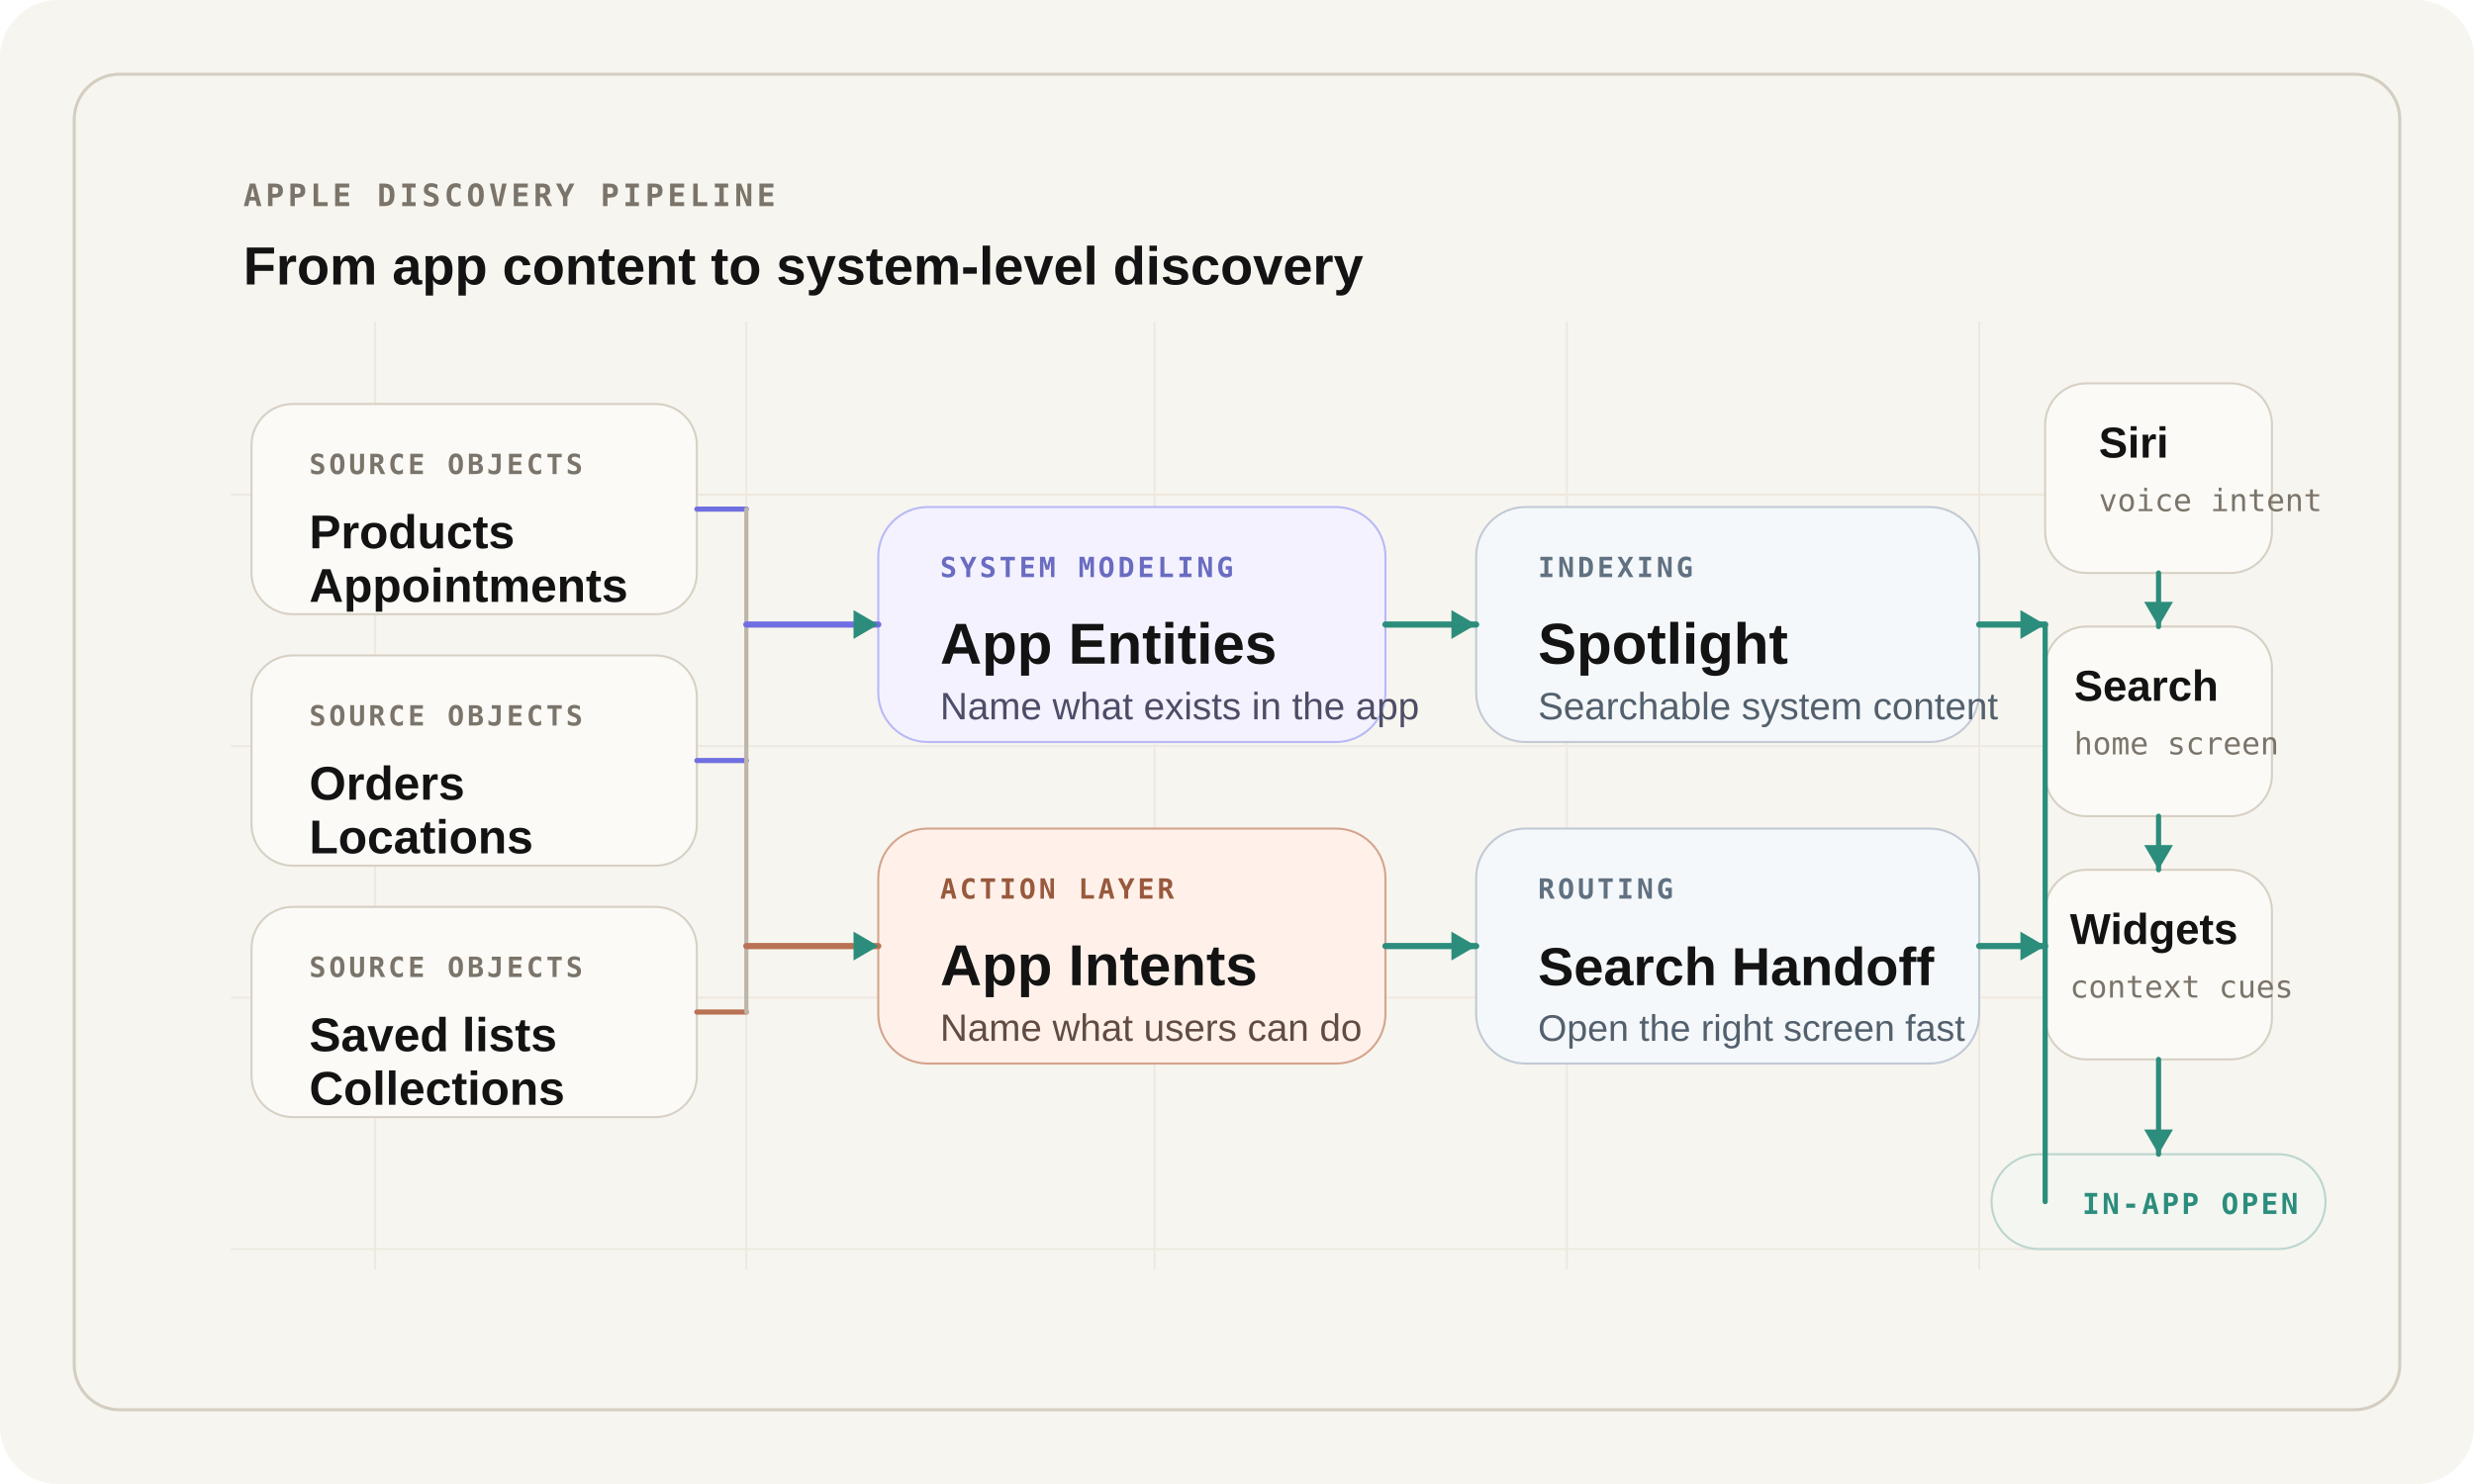
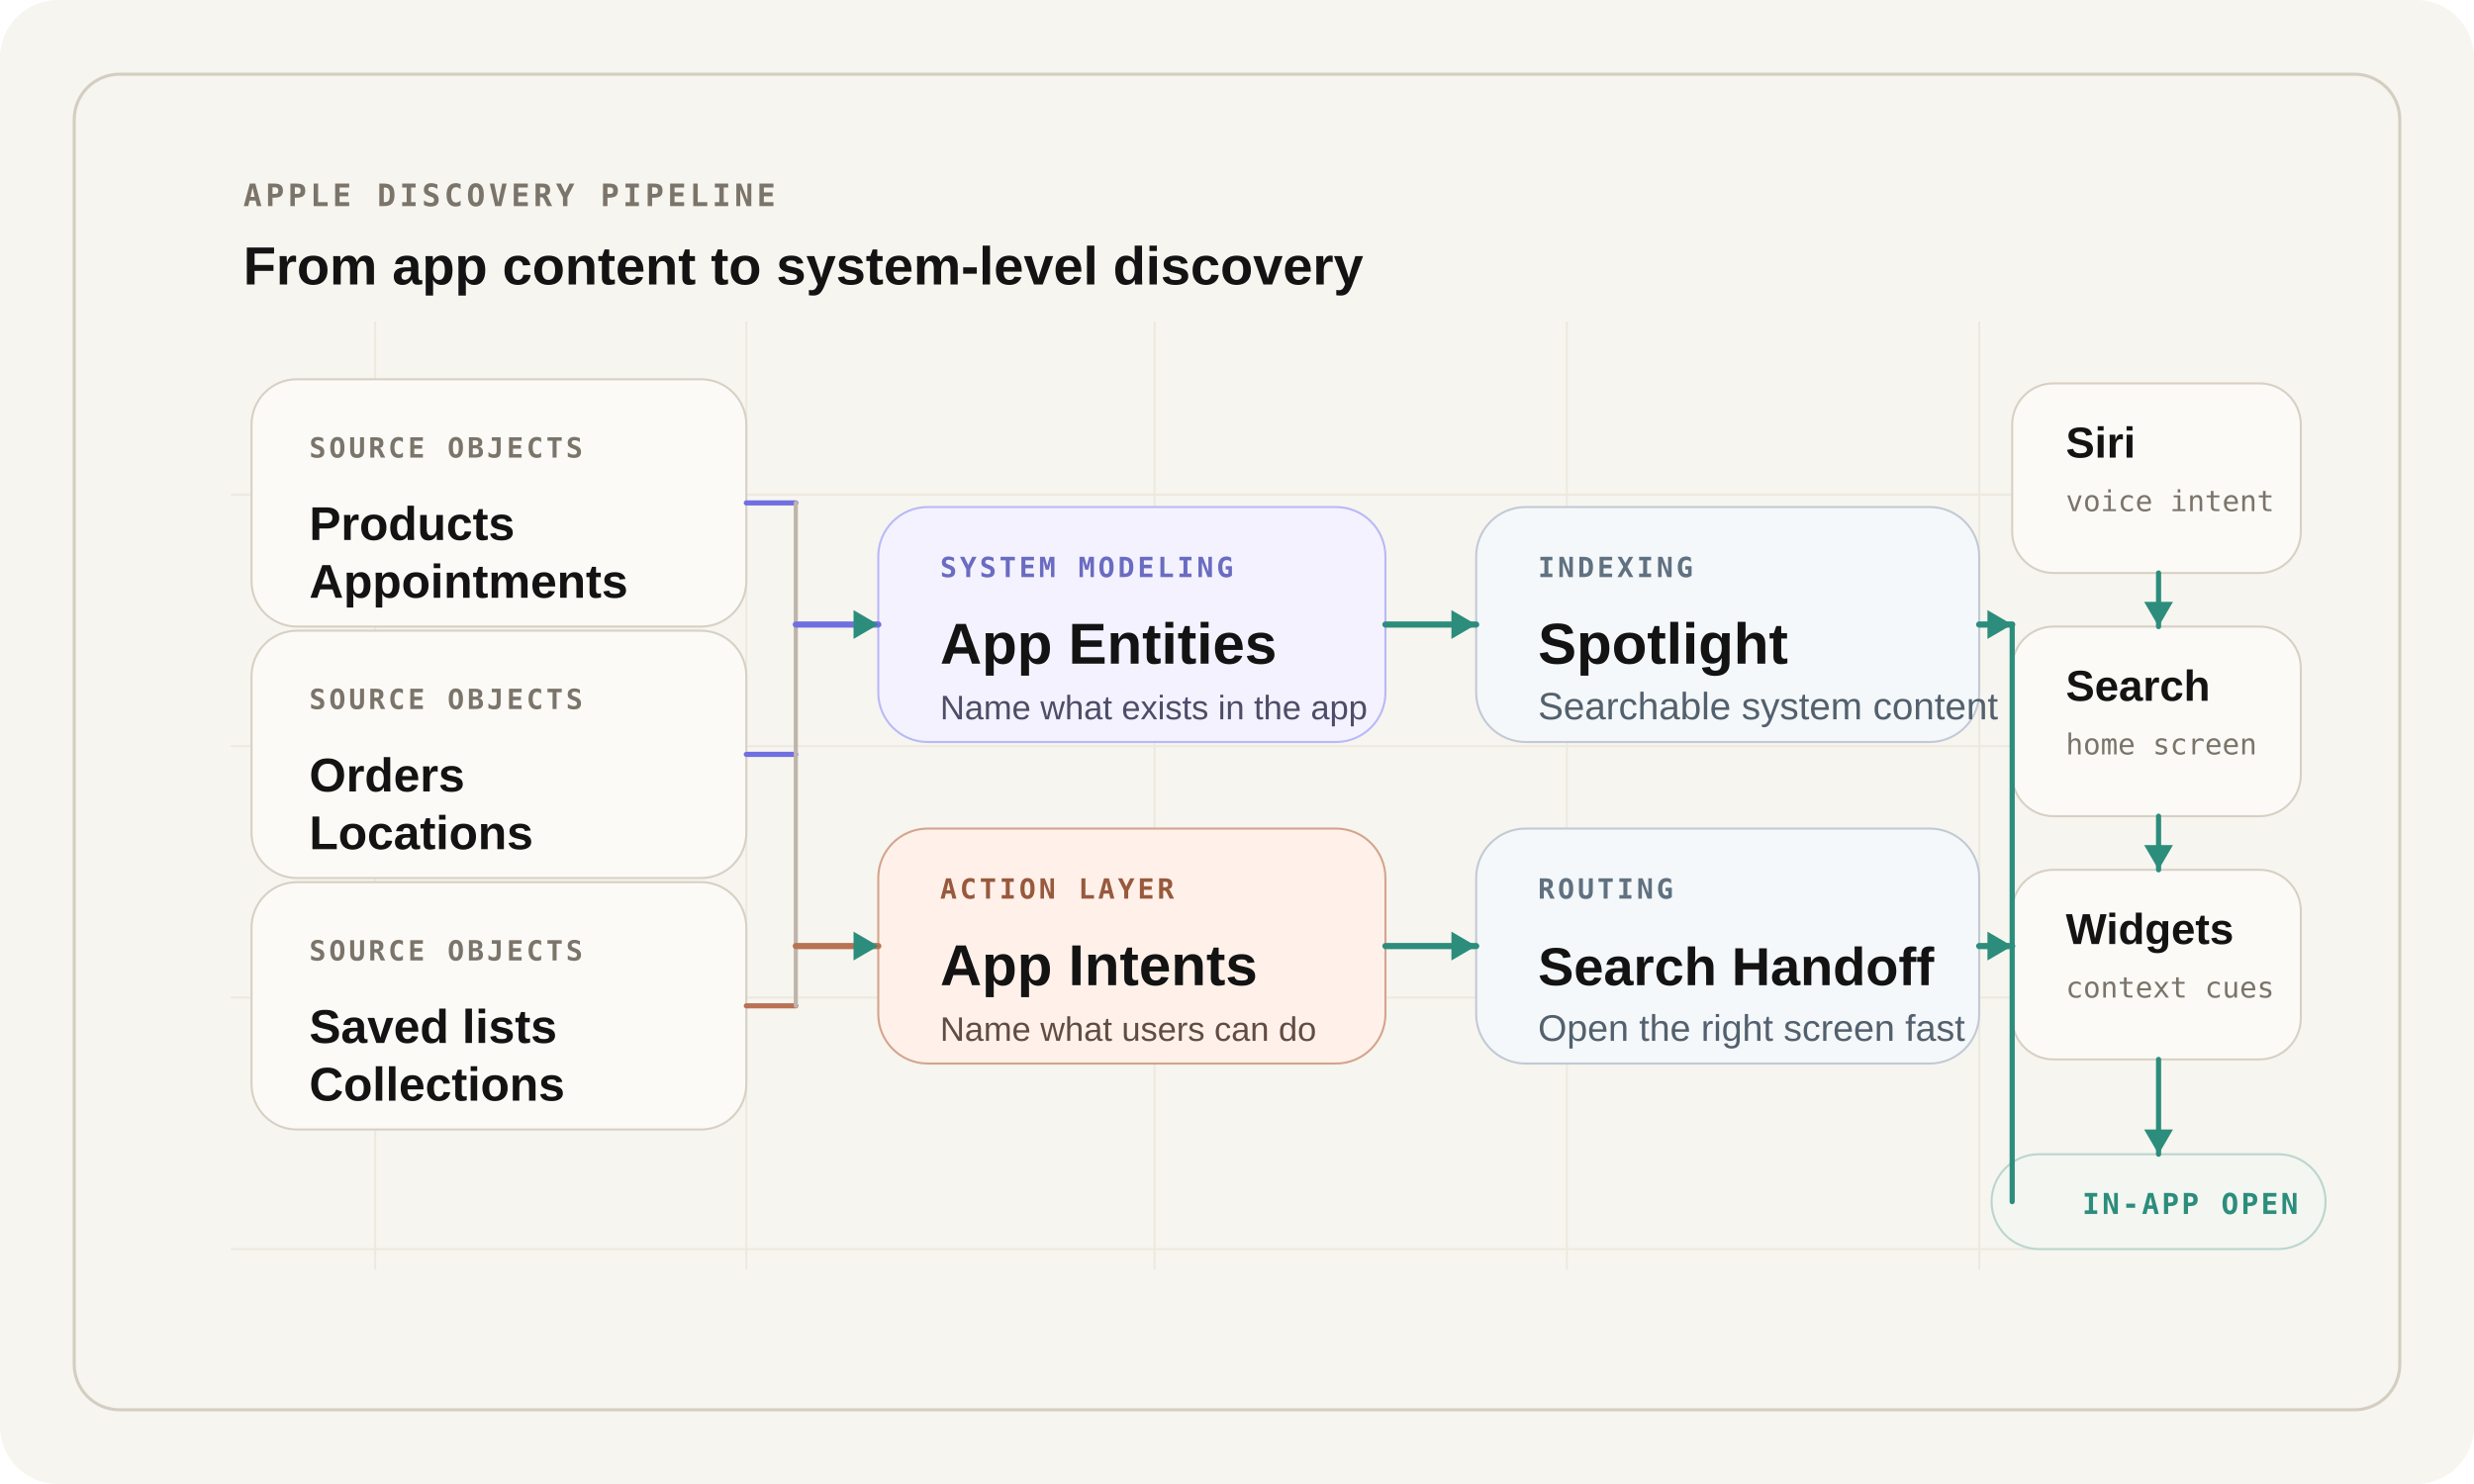
<svg xmlns="http://www.w3.org/2000/svg" width="1200" height="720" viewBox="0 0 1200 720" fill="none">
  <rect width="1200" height="720" rx="28" fill="#F7F5EF" />
  <rect x="36" y="36" width="1128" height="648" rx="22" stroke="#D3CEC1" stroke-width="1.5" />
  <g opacity="0.5">
    <path d="M182 156V616" stroke="#E4DED1" />
    <path d="M362 156V616" stroke="#E4DED1" />
    <path d="M560 156V616" stroke="#E4DED1" />
    <path d="M760 156V616" stroke="#E4DED1" />
    <path d="M960 156V616" stroke="#E4DED1" />
    <path d="M112 240H1088" stroke="#E4DED1" />
    <path d="M112 362H1088" stroke="#E4DED1" />
    <path d="M112 484H1088" stroke="#E4DED1" />
    <path d="M112 606H1088" stroke="#E4DED1" />
  </g>
  <text x="118" y="100" fill="#7B746A" font-family="Source Code Pro, monospace" font-size="15" font-weight="600" letter-spacing="1.8">APPLE DISCOVERY PIPELINE</text>
  <text x="118" y="138" fill="#131313" font-family="Outfit, Arial, sans-serif" font-size="26" font-weight="700">From app content to system-level discovery</text>
  <g>
-     <rect x="122" y="196" width="216" height="102" rx="20" fill="#FBFAF6" stroke="#D7D0C4" />
-     <text x="150" y="230" fill="#7B746A" font-family="Source Code Pro, monospace" font-size="13.5" font-weight="600" letter-spacing="1.45">SOURCE OBJECTS</text>
-     <text x="150" y="266" fill="#131313" font-family="Outfit, Arial, sans-serif" font-size="23" font-weight="700">Products</text>
-     <text x="150" y="292" fill="#131313" font-family="Outfit, Arial, sans-serif" font-size="23" font-weight="700">Appointments</text>
+     <rect x="122" y="184" width="240" height="120" rx="22" fill="#FBFAF6" stroke="#D7D0C4" />
+     <text x="150" y="222" fill="#7B746A" font-family="Source Code Pro, monospace" font-size="13.5" font-weight="600" letter-spacing="1.45">SOURCE OBJECTS</text>
+     <text x="150" y="262" fill="#131313" font-family="Outfit, Arial, sans-serif" font-size="23" font-weight="700">Products</text>
+     <text x="150" y="290" fill="#131313" font-family="Outfit, Arial, sans-serif" font-size="23" font-weight="700">Appointments</text>
  </g>
  <g>
-     <rect x="122" y="318" width="216" height="102" rx="20" fill="#FBFAF6" stroke="#D7D0C4" />
-     <text x="150" y="352" fill="#7B746A" font-family="Source Code Pro, monospace" font-size="13.5" font-weight="600" letter-spacing="1.45">SOURCE OBJECTS</text>
-     <text x="150" y="388" fill="#131313" font-family="Outfit, Arial, sans-serif" font-size="23" font-weight="700">Orders</text>
-     <text x="150" y="414" fill="#131313" font-family="Outfit, Arial, sans-serif" font-size="23" font-weight="700">Locations</text>
+     <rect x="122" y="306" width="240" height="120" rx="22" fill="#FBFAF6" stroke="#D7D0C4" />
+     <text x="150" y="344" fill="#7B746A" font-family="Source Code Pro, monospace" font-size="13.5" font-weight="600" letter-spacing="1.45">SOURCE OBJECTS</text>
+     <text x="150" y="384" fill="#131313" font-family="Outfit, Arial, sans-serif" font-size="23" font-weight="700">Orders</text>
+     <text x="150" y="412" fill="#131313" font-family="Outfit, Arial, sans-serif" font-size="23" font-weight="700">Locations</text>
  </g>
  <g>
-     <rect x="122" y="440" width="216" height="102" rx="20" fill="#FBFAF6" stroke="#D7D0C4" />
-     <text x="150" y="474" fill="#7B746A" font-family="Source Code Pro, monospace" font-size="13.5" font-weight="600" letter-spacing="1.45">SOURCE OBJECTS</text>
-     <text x="150" y="510" fill="#131313" font-family="Outfit, Arial, sans-serif" font-size="23" font-weight="700">Saved lists</text>
-     <text x="150" y="536" fill="#131313" font-family="Outfit, Arial, sans-serif" font-size="23" font-weight="700">Collections</text>
+     <rect x="122" y="428" width="240" height="120" rx="22" fill="#FBFAF6" stroke="#D7D0C4" />
+     <text x="150" y="466" fill="#7B746A" font-family="Source Code Pro, monospace" font-size="13.5" font-weight="600" letter-spacing="1.45">SOURCE OBJECTS</text>
+     <text x="150" y="506" fill="#131313" font-family="Outfit, Arial, sans-serif" font-size="23" font-weight="700">Saved lists</text>
+     <text x="150" y="534" fill="#131313" font-family="Outfit, Arial, sans-serif" font-size="23" font-weight="700">Collections</text>
  </g>
  <g>
    <rect x="426" y="246" width="246" height="114" rx="24" fill="#F4F2FF" stroke="#B8B9F7" />
    <text x="456" y="280" fill="#6A6CC1" font-family="Source Code Pro, monospace" font-size="13.5" font-weight="600" letter-spacing="1.45">SYSTEM MODELING</text>
    <text x="456" y="322" fill="#131313" font-family="Outfit, Arial, sans-serif" font-size="28" font-weight="700">App Entities</text>
-     <text x="456" y="349" fill="#4E4D67" font-family="Outfit, Arial, sans-serif" font-size="18.5" font-weight="500">Name what exists in the app</text>
+     <text x="456" y="349" fill="#4E4D67" font-family="Outfit, Arial, sans-serif" font-size="16.5" font-weight="500">Name what exists in the app</text>
  </g>
  <g>
    <rect x="426" y="402" width="246" height="114" rx="24" fill="#FFF1EA" stroke="#D4A48D" />
    <text x="456" y="436" fill="#98593D" font-family="Source Code Pro, monospace" font-size="13.5" font-weight="600" letter-spacing="1.45">ACTION LAYER</text>
    <text x="456" y="478" fill="#131313" font-family="Outfit, Arial, sans-serif" font-size="28" font-weight="700">App Intents</text>
-     <text x="456" y="505" fill="#614C43" font-family="Outfit, Arial, sans-serif" font-size="18.5" font-weight="500">Name what users can do</text>
+     <text x="456" y="505" fill="#614C43" font-family="Outfit, Arial, sans-serif" font-size="16.5" font-weight="500">Name what users can do</text>
  </g>
  <g>
    <rect x="716" y="246" width="244" height="114" rx="24" fill="#F5F8FA" stroke="#C1CAD5" />
    <text x="746" y="280" fill="#607181" font-family="Source Code Pro, monospace" font-size="13.5" font-weight="600" letter-spacing="1.45">INDEXING</text>
    <text x="746" y="322" fill="#131313" font-family="Outfit, Arial, sans-serif" font-size="28" font-weight="700">Spotlight</text>
    <text x="746" y="349" fill="#53606D" font-family="Outfit, Arial, sans-serif" font-size="18.5" font-weight="500">Searchable system content</text>
  </g>
  <g>
    <rect x="716" y="402" width="244" height="114" rx="24" fill="#F5F8FA" stroke="#C1CAD5" />
    <text x="746" y="436" fill="#607181" font-family="Source Code Pro, monospace" font-size="13.5" font-weight="600" letter-spacing="1.45">ROUTING</text>
    <text x="746" y="478" fill="#131313" font-family="Outfit, Arial, sans-serif" font-size="26" font-weight="700">Search Handoff</text>
    <text x="746" y="505" fill="#53606D" font-family="Outfit, Arial, sans-serif" font-size="18" font-weight="500">Open the right screen fast</text>
  </g>
  <g>
-     <rect x="992" y="186" width="110" height="92" rx="20" fill="#FBFAF6" stroke="#D7D0C4" />
-     <text x="1018" y="222" fill="#131313" font-family="Outfit, Arial, sans-serif" font-size="21" font-weight="700">Siri</text>
-     <text x="1018" y="248" fill="#7B746A" font-family="Source Code Pro, monospace" font-size="15" font-weight="500">voice intent</text>
+     <rect x="976" y="186" width="140" height="92" rx="20" fill="#FBFAF6" stroke="#D7D0C4" />
+     <text x="1002" y="222" fill="#131313" font-family="Outfit, Arial, sans-serif" font-size="21" font-weight="700">Siri</text>
+     <text x="1002" y="248" fill="#7B746A" font-family="Source Code Pro, monospace" font-size="14" font-weight="500">voice intent</text>
  </g>
  <g>
-     <rect x="992" y="304" width="110" height="92" rx="20" fill="#FBFAF6" stroke="#D7D0C4" />
-     <text x="1006" y="340" fill="#131313" font-family="Outfit, Arial, sans-serif" font-size="21" font-weight="700">Search</text>
-     <text x="1006" y="366" fill="#7B746A" font-family="Source Code Pro, monospace" font-size="15" font-weight="500">home screen</text>
+     <rect x="976" y="304" width="140" height="92" rx="20" fill="#FBFAF6" stroke="#D7D0C4" />
+     <text x="1002" y="340" fill="#131313" font-family="Outfit, Arial, sans-serif" font-size="21" font-weight="700">Search</text>
+     <text x="1002" y="366" fill="#7B746A" font-family="Source Code Pro, monospace" font-size="14" font-weight="500">home screen</text>
  </g>
  <g>
-     <rect x="992" y="422" width="110" height="92" rx="20" fill="#FBFAF6" stroke="#D7D0C4" />
-     <text x="1004" y="458" fill="#131313" font-family="Outfit, Arial, sans-serif" font-size="21" font-weight="700">Widgets</text>
-     <text x="1004" y="484" fill="#7B746A" font-family="Source Code Pro, monospace" font-size="15" font-weight="500">context cues</text>
+     <rect x="976" y="422" width="140" height="92" rx="20" fill="#FBFAF6" stroke="#D7D0C4" />
+     <text x="1002" y="458" fill="#131313" font-family="Outfit, Arial, sans-serif" font-size="21" font-weight="700">Widgets</text>
+     <text x="1002" y="484" fill="#7B746A" font-family="Source Code Pro, monospace" font-size="14" font-weight="500">context cues</text>
  </g>
  <g>
    <rect x="966" y="560" width="162" height="46" rx="23" fill="#F4F6F1" stroke="#BBD5CF" />
    <text x="1010" y="589" fill="#2C8D7C" font-family="Source Code Pro, monospace" font-size="14" font-weight="600" letter-spacing="1.2">IN-APP OPEN</text>
  </g>
  <g stroke-linecap="round" stroke-linejoin="round" fill="none">
-     <path d="M338 247H362" stroke="#706FE2" stroke-width="2.5" />
-     <path d="M338 369H362" stroke="#706FE2" stroke-width="2.5" />
-     <path d="M338 491H362" stroke="#B97253" stroke-width="2.5" />
-     <path d="M362 247V491" stroke="#BEB5AA" stroke-width="2" />
-     <path d="M362 303H426" stroke="#706FE2" stroke-width="3" />
-     <path d="M362 459H426" stroke="#B97253" stroke-width="3" />
+     <path d="M362 244H386" stroke="#706FE2" stroke-width="2.5" />
+     <path d="M362 366H386" stroke="#706FE2" stroke-width="2.5" />
+     <path d="M362 488H386" stroke="#B97253" stroke-width="2.5" />
+     <path d="M386 244V488" stroke="#BEB5AA" stroke-width="2" />
+     <path d="M386 303H426" stroke="#706FE2" stroke-width="3" />
+     <path d="M386 459H426" stroke="#B97253" stroke-width="3" />
    <path d="M672 303H716" stroke="#2C8D7C" stroke-width="3" />
    <path d="M672 459H716" stroke="#2C8D7C" stroke-width="3" />
-     <path d="M960 303H992" stroke="#2C8D7C" stroke-width="3" />
-     <path d="M960 459H992" stroke="#2C8D7C" stroke-width="3" />
-     <path d="M992 303V583" stroke="#2C8D7C" stroke-width="2.5" />
+     <path d="M960 303H976" stroke="#2C8D7C" stroke-width="3" />
+     <path d="M960 459H976" stroke="#2C8D7C" stroke-width="3" />
+     <path d="M976 303V583" stroke="#2C8D7C" stroke-width="2.5" />
    <path d="M1047 278V304" stroke="#2C8D7C" stroke-width="2.5" />
    <path d="M1047 396V422" stroke="#2C8D7C" stroke-width="2.5" />
    <path d="M1047 514V560" stroke="#2C8D7C" stroke-width="2.5" />
  </g>
  <g fill="#2C8D7C">
    <path d="M426 303L414 296V310L426 303Z" />
    <path d="M426 459L414 452V466L426 459Z" />
    <path d="M716 303L704 296V310L716 303Z" />
    <path d="M716 459L704 452V466L716 459Z" />
-     <path d="M992 303L980 296V310L992 303Z" />
-     <path d="M992 459L980 452V466L992 459Z" />
+     <path d="M976 303L964 296V310L976 303Z" />
+     <path d="M976 459L964 452V466L976 459Z" />
    <path d="M1047 304L1040 292H1054L1047 304Z" />
    <path d="M1047 422L1040 410H1054L1047 422Z" />
    <path d="M1047 560L1040 548H1054L1047 560Z" />
  </g>
</svg>
